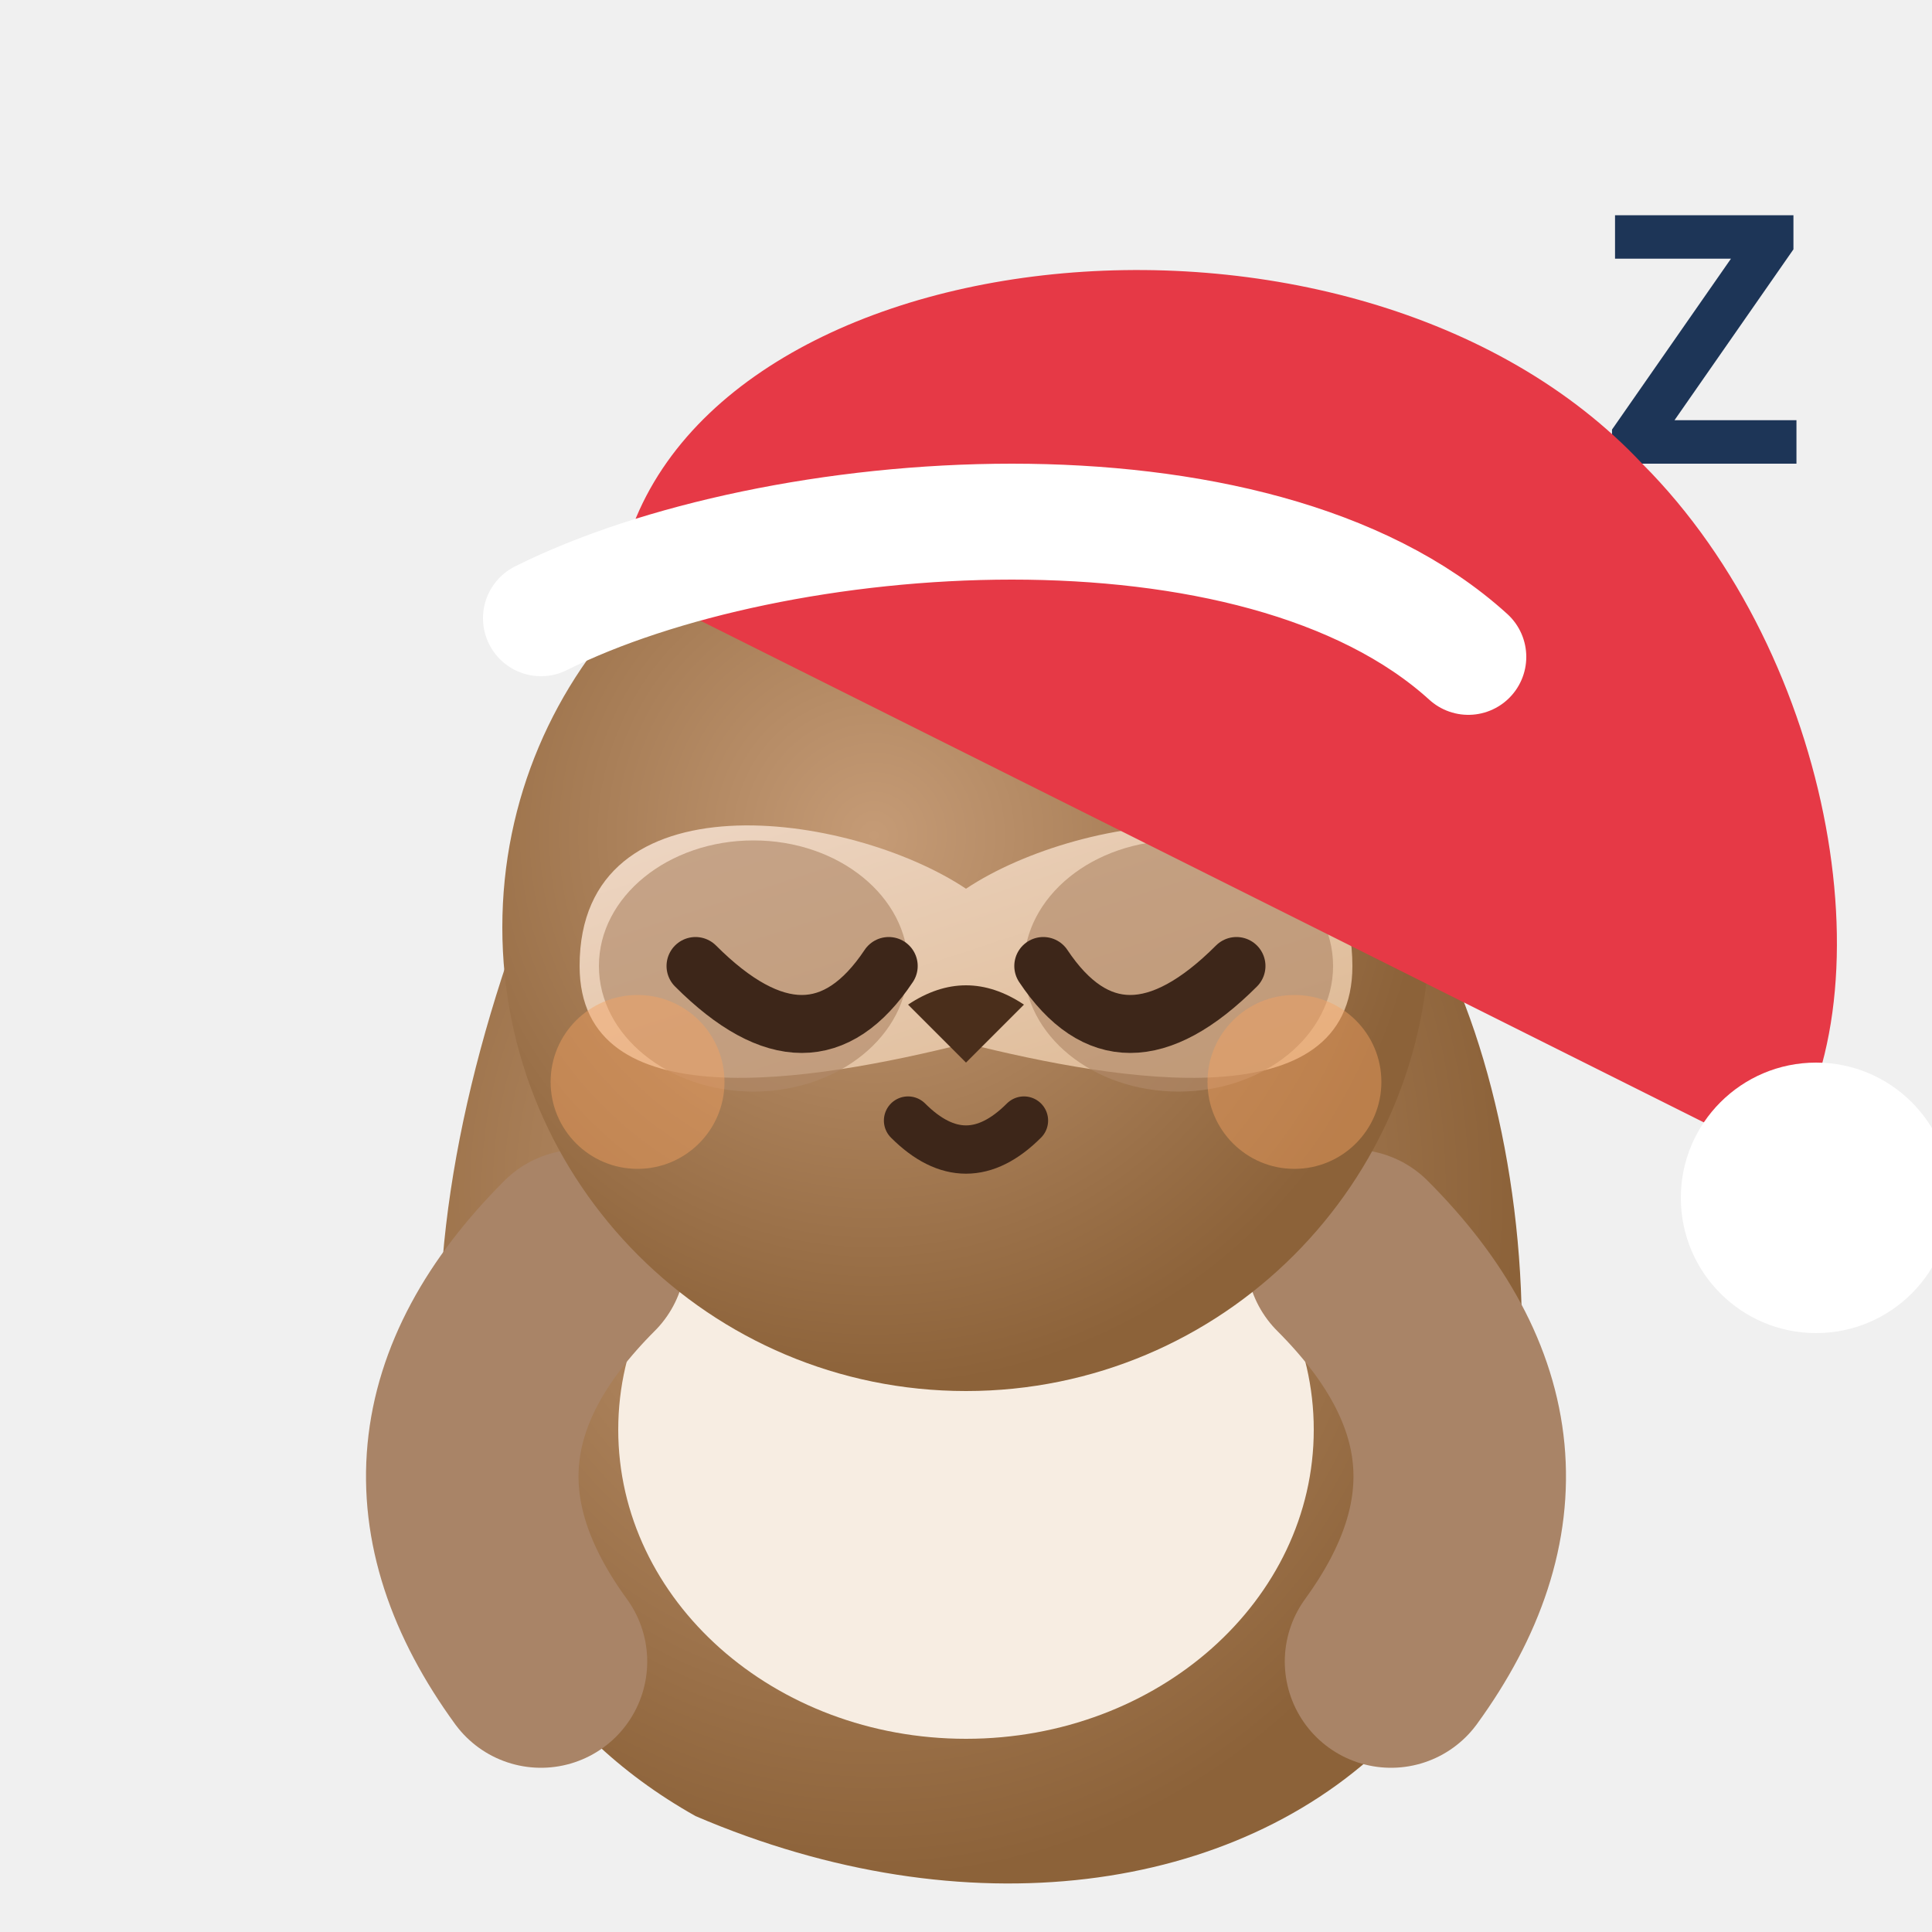
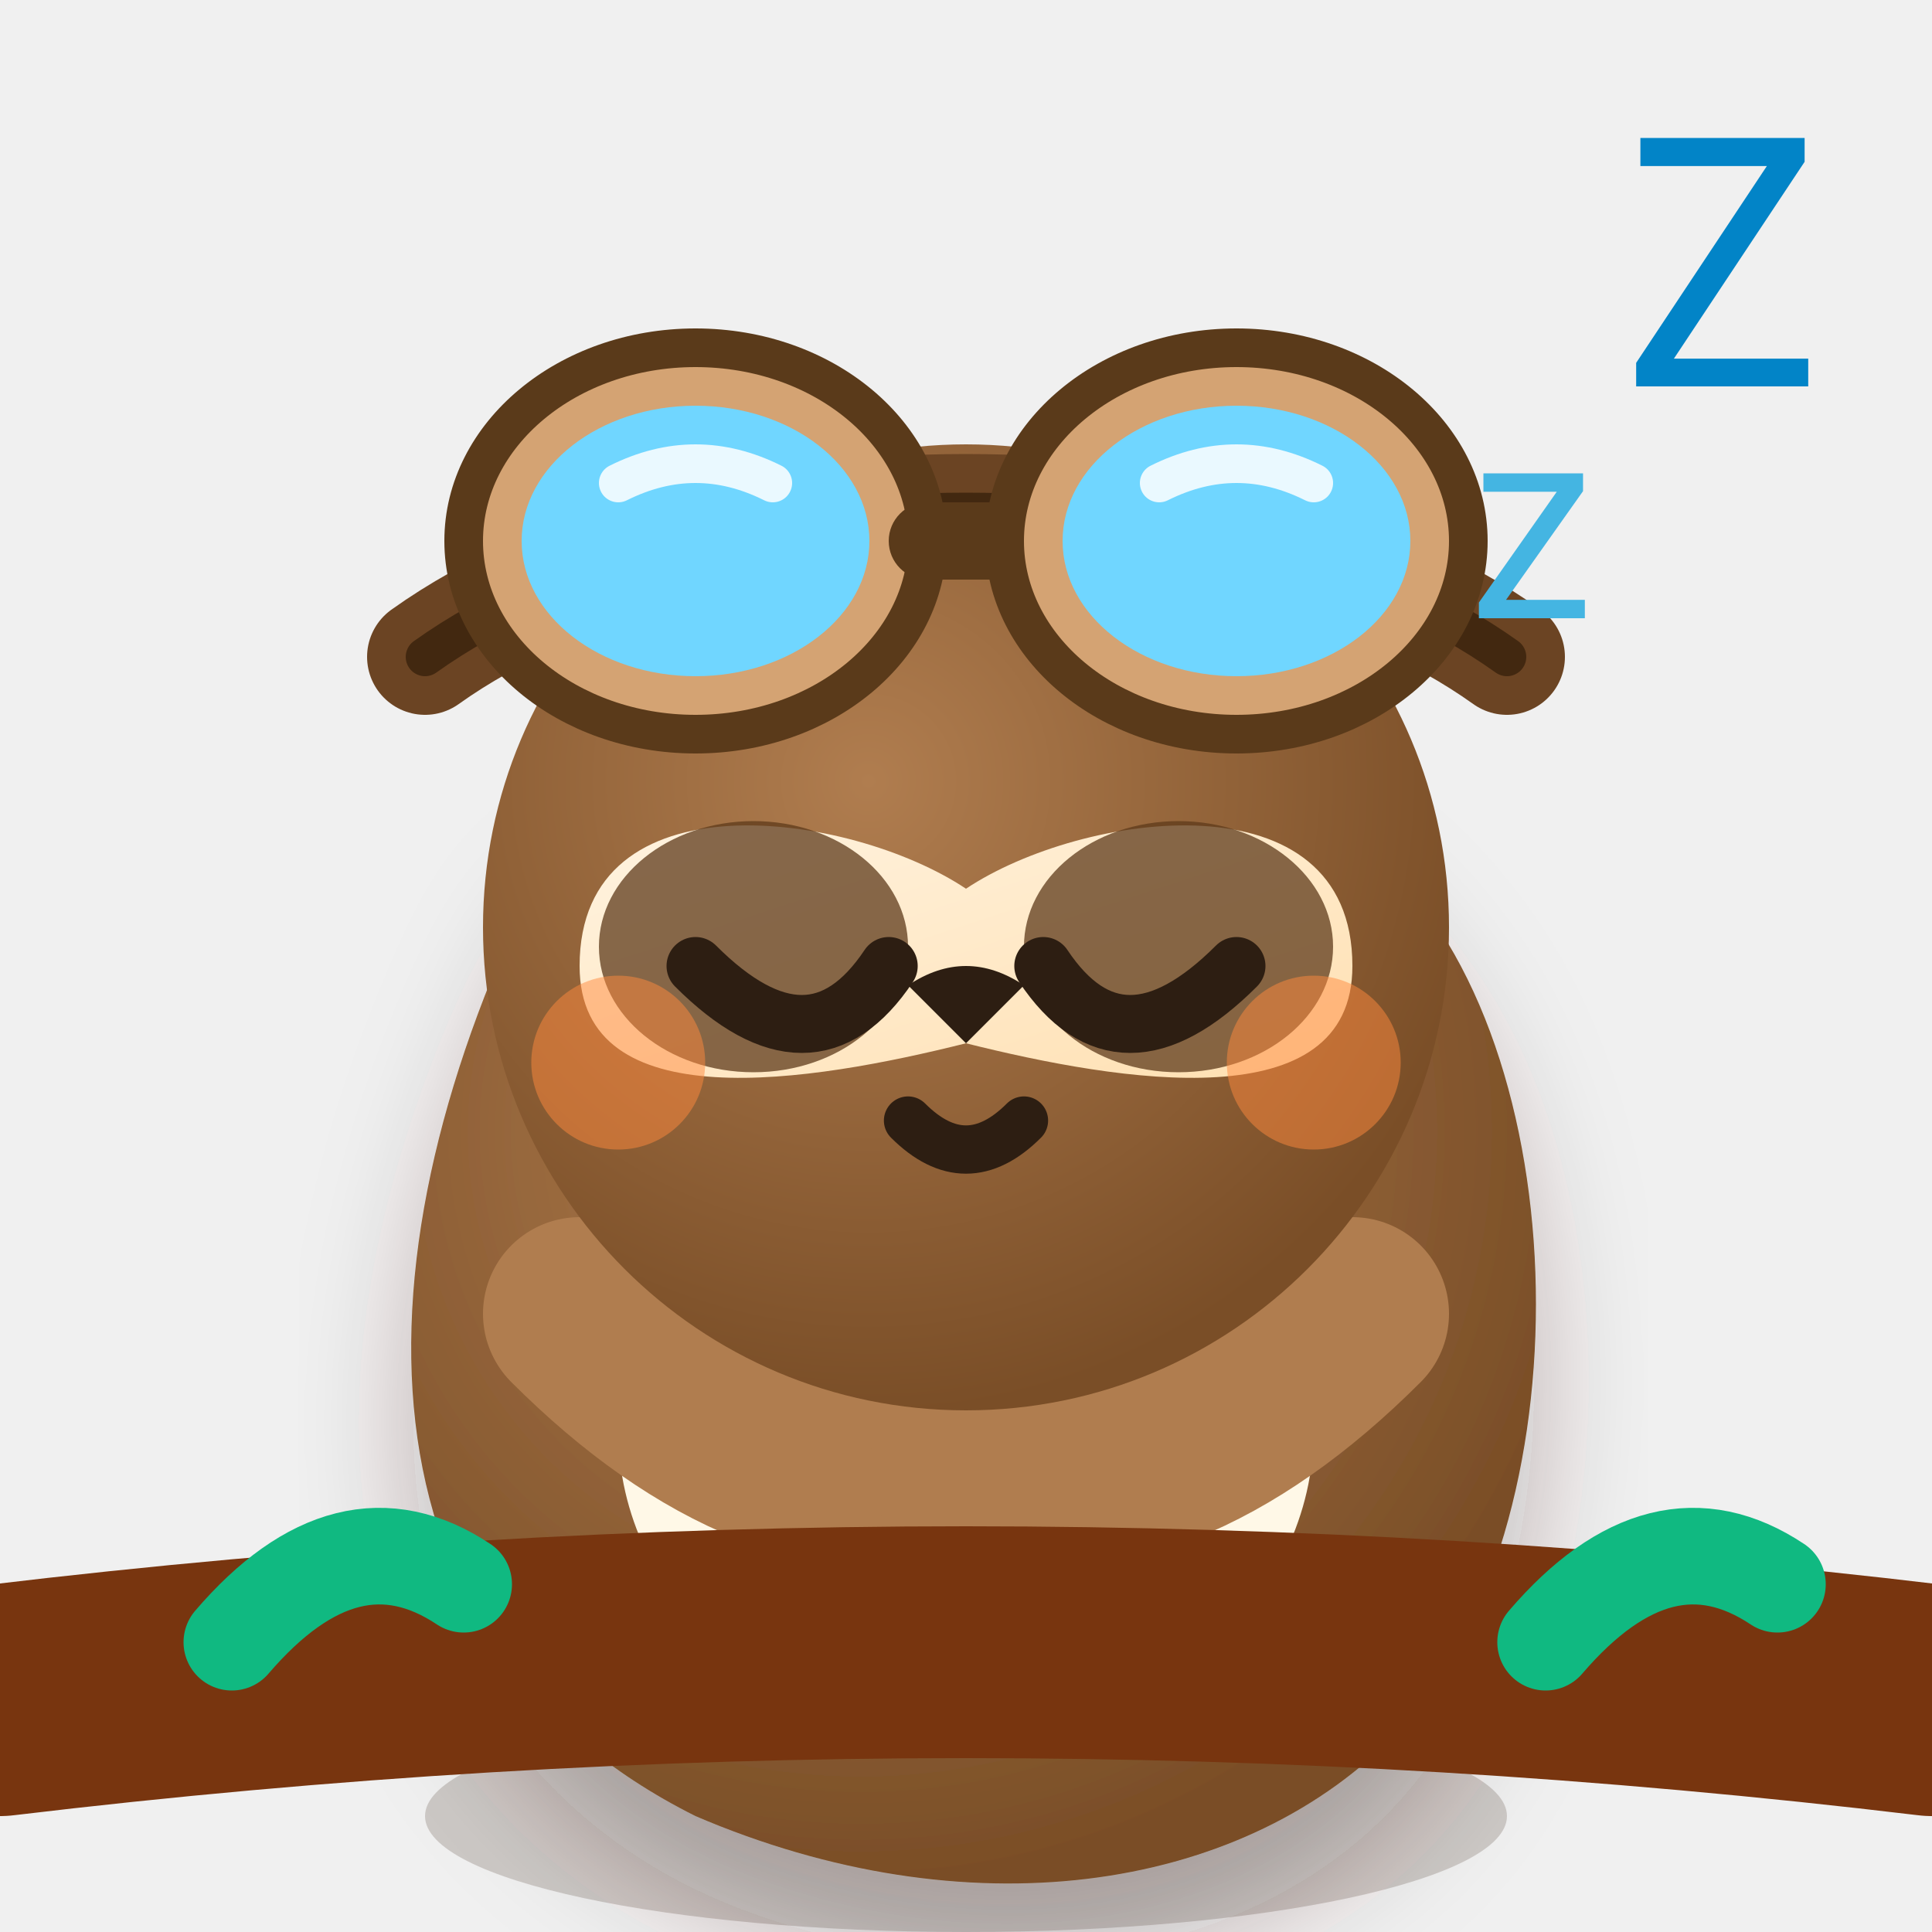
<svg xmlns="http://www.w3.org/2000/svg" viewBox="0 0 100 100" width="512" height="512">
  <defs>
-     <radialGradient id="bodyGrad_cozy_sleep" cx="40%" cy="40%" r="60%">
-       <stop offset="0%" stop-color="#C59B76" />
-       <stop offset="100%" stop-color="#8C6239" />
+     <radialGradient id="slothBody_cozy_sleep" cx="40%" cy="35%" r="65%">
+       <stop offset="0%" stop-color="#B07D4F" />
+       <stop offset="100%" stop-color="#7A4E27" />
    </radialGradient>
-     <linearGradient id="maskGrad" x1="0%" y1="0%" x2="100%" y2="100%">
-       <stop offset="0%" stop-color="#EED7C5" />
-       <stop offset="100%" stop-color="#DDB892" />
+     <linearGradient id="slothMask" x1="0%" y1="0%" x2="100%" y2="100%">
+       <stop offset="0%" stop-color="#FFF3E0" />
+       <stop offset="100%" stop-color="#FFE0B2" />
    </linearGradient>
+     <filter id="softShadow" x="-10%" y="-10%" width="120%" height="120%">
+       <feDropShadow dx="0" dy="4" stdDeviation="3" flood-color="#3D2619" flood-opacity="0.25" />
+     </filter>
  </defs>
-   <path d="M 28 45 C 20 65, 20 85, 36 94 C 50 100, 64 98, 72 90 C 82 80, 80 55, 72 45 C 65 35, 35 35, 28 45 Z" fill="url(#bodyGrad_cozy_sleep)" />
-   <ellipse cx="50" cy="74" rx="18" ry="16" fill="#F7EDE2" />
-   <path d="M 30 65 Q 20 75 28 86" stroke="#A98467" stroke-width="11" stroke-linecap="round" fill="none" />
-   <path d="M 70 65 Q 80 75 72 86" stroke="#A98467" stroke-width="11" stroke-linecap="round" fill="none" />
-   <circle cx="50" cy="48" r="24" fill="url(#bodyGrad_cozy_sleep)" />
-   <path d="M 30 50 C 30 40, 44 42, 50 46 C 56 42, 70 40, 70 50 C 70 58, 58 56, 50 54 C 42 56, 30 58, 30 50 Z" fill="url(#maskGrad)" />
-   <ellipse cx="39" cy="50" rx="8" ry="6.5" fill="#B08968" opacity="0.65" />
-   <ellipse cx="61" cy="50" rx="8" ry="6.5" fill="#B08968" opacity="0.65" />
-   <circle cx="33" cy="56" r="4.5" fill="#F4A261" opacity="0.45" />
-   <circle cx="67" cy="56" r="4.5" fill="#F4A261" opacity="0.45" />
-   <path d="M 47 52 Q 50 50 53 52 L 50 55 Z" fill="#4A2E1B" />
-   <path d="M 36 50 Q 42 56 46 50" stroke="#3D2619" stroke-width="3" stroke-linecap="round" fill="none" />
-   <path d="M 54 50 Q 58 56 64 50" stroke="#3D2619" stroke-width="3" stroke-linecap="round" fill="none" />
-   <path d="M 47 58 Q 50 61 53 58" stroke="#3D2619" stroke-width="2.5" stroke-linecap="round" fill="none" />
-   <text x="75" y="35" font-size="14" font-weight="bold" fill="#457B9D" font-family="sans-serif">z</text>
-   <text x="83" y="24" font-size="18" font-weight="bold" fill="#1D3557" font-family="sans-serif">Z</text>
-   <path d="M 32 30 C 35 12, 70 8, 85 24 C 95 34, 98 52, 92 60" fill="#E63946" />
-   <path d="M 28 32 C 40 26, 65 24, 76 34" stroke="#FFFFFF" stroke-width="6" stroke-linecap="round" fill="none" />
-   <circle cx="94" cy="62" r="7" fill="#FFFFFF" />
+   <ellipse cx="50" cy="94" rx="28" ry="6" fill="#3D2619" opacity="0.2" />
+   <path d="M 28 45 C 18 65, 18 85, 36 94 C 50 100, 64 98, 72 90 C 82 80, 82 55, 72 45 C 65 35, 35 35, 28 45 Z" fill="url(#slothBody_cozy_sleep)" filter="url(#softShadow)" />
+   <ellipse cx="50" cy="74" rx="18" ry="16" fill="#FFF8E7" />
+   <path d="M 30 68 Q 40 78 50 76" stroke="#B07D4F" stroke-width="10" stroke-linecap="round" fill="none" />
+   <path d="M 70 68 Q 60 78 50 76" stroke="#B07D4F" stroke-width="10" stroke-linecap="round" fill="none" />
+   <circle cx="50" cy="48" r="25" fill="url(#slothBody_cozy_sleep)" />
+   <path d="M 30 50 C 30 40, 44 42, 50 46 C 56 42, 70 40, 70 50 C 70 58, 58 56, 50 54 C 42 56, 30 58, 30 50 Z" fill="url(#slothMask)" />
+   <ellipse cx="39" cy="49" rx="8" ry="6.5" fill="#5D3A1A" opacity="0.75" />
+   <ellipse cx="61" cy="49" rx="8" ry="6.5" fill="#5D3A1A" opacity="0.75" />
+   <circle cx="32" cy="55" r="4.5" fill="#FF8A3D" opacity="0.5" />
+   <circle cx="68" cy="55" r="4.5" fill="#FF8A3D" opacity="0.5" />
+   <path d="M 47 51 Q 50 49 53 51 L 50 54 Z" fill="#2D1E12" />
+   <path d="M 36 50 Q 42 56 46 50" stroke="#2D1E12" stroke-width="3" stroke-linecap="round" fill="none" />
+   <path d="M 54 50 Q 58 56 64 50" stroke="#2D1E12" stroke-width="3" stroke-linecap="round" fill="none" />
+   <path d="M 47 58 Q 50 61 53 58" stroke="#2D1E12" stroke-width="2.5" stroke-linecap="round" fill="none" />
+   <path d="M 22 34 C 36 24, 64 24, 78 34" stroke="#6B4423" stroke-width="6" stroke-linecap="round" fill="none" />
+   <path d="M 22 34 C 36 24, 64 24, 78 34" stroke="#422810" stroke-width="2" stroke-linecap="round" fill="none" />
+   <ellipse cx="36" cy="28" rx="12" ry="10" fill="#D4A373" stroke="#5A3A1A" stroke-width="2" />
+   <ellipse cx="36" cy="28" rx="9" ry="7" fill="#70D6FF" />
+   <path d="M 32 25 Q 36 23 40 25" stroke="#FFFFFF" stroke-width="2" stroke-linecap="round" fill="none" opacity="0.85" />
+   <rect x="46" y="26" width="8" height="4" rx="2" fill="#5A3A1A" />
+   <ellipse cx="64" cy="28" rx="12" ry="10" fill="#D4A373" stroke="#5A3A1A" stroke-width="2" />
+   <ellipse cx="64" cy="28" rx="9" ry="7" fill="#70D6FF" />
+   <path d="M 60 25 Q 64 23 68 25" stroke="#FFFFFF" stroke-width="2" stroke-linecap="round" fill="none" opacity="0.85" />
+   <path d="M 0 88 Q 50 82 100 88" stroke="#78350F" stroke-width="12" stroke-linecap="round" fill="none" />
+   <path d="M 12 85 Q 18 78 24 82" stroke="#10B981" stroke-width="5" stroke-linecap="round" fill="none" />
+   <path d="M 80 85 Q 86 78 92 82" stroke="#10B981" stroke-width="5" stroke-linecap="round" fill="none" />
+   <text x="76" y="32" font-size="14" font-weight="black" fill="#44B5E2" font-family="sans-serif">z</text>
+   <text x="84" y="20" font-size="18" font-weight="black" fill="#0284C7" font-family="sans-serif">Z</text>
</svg>
